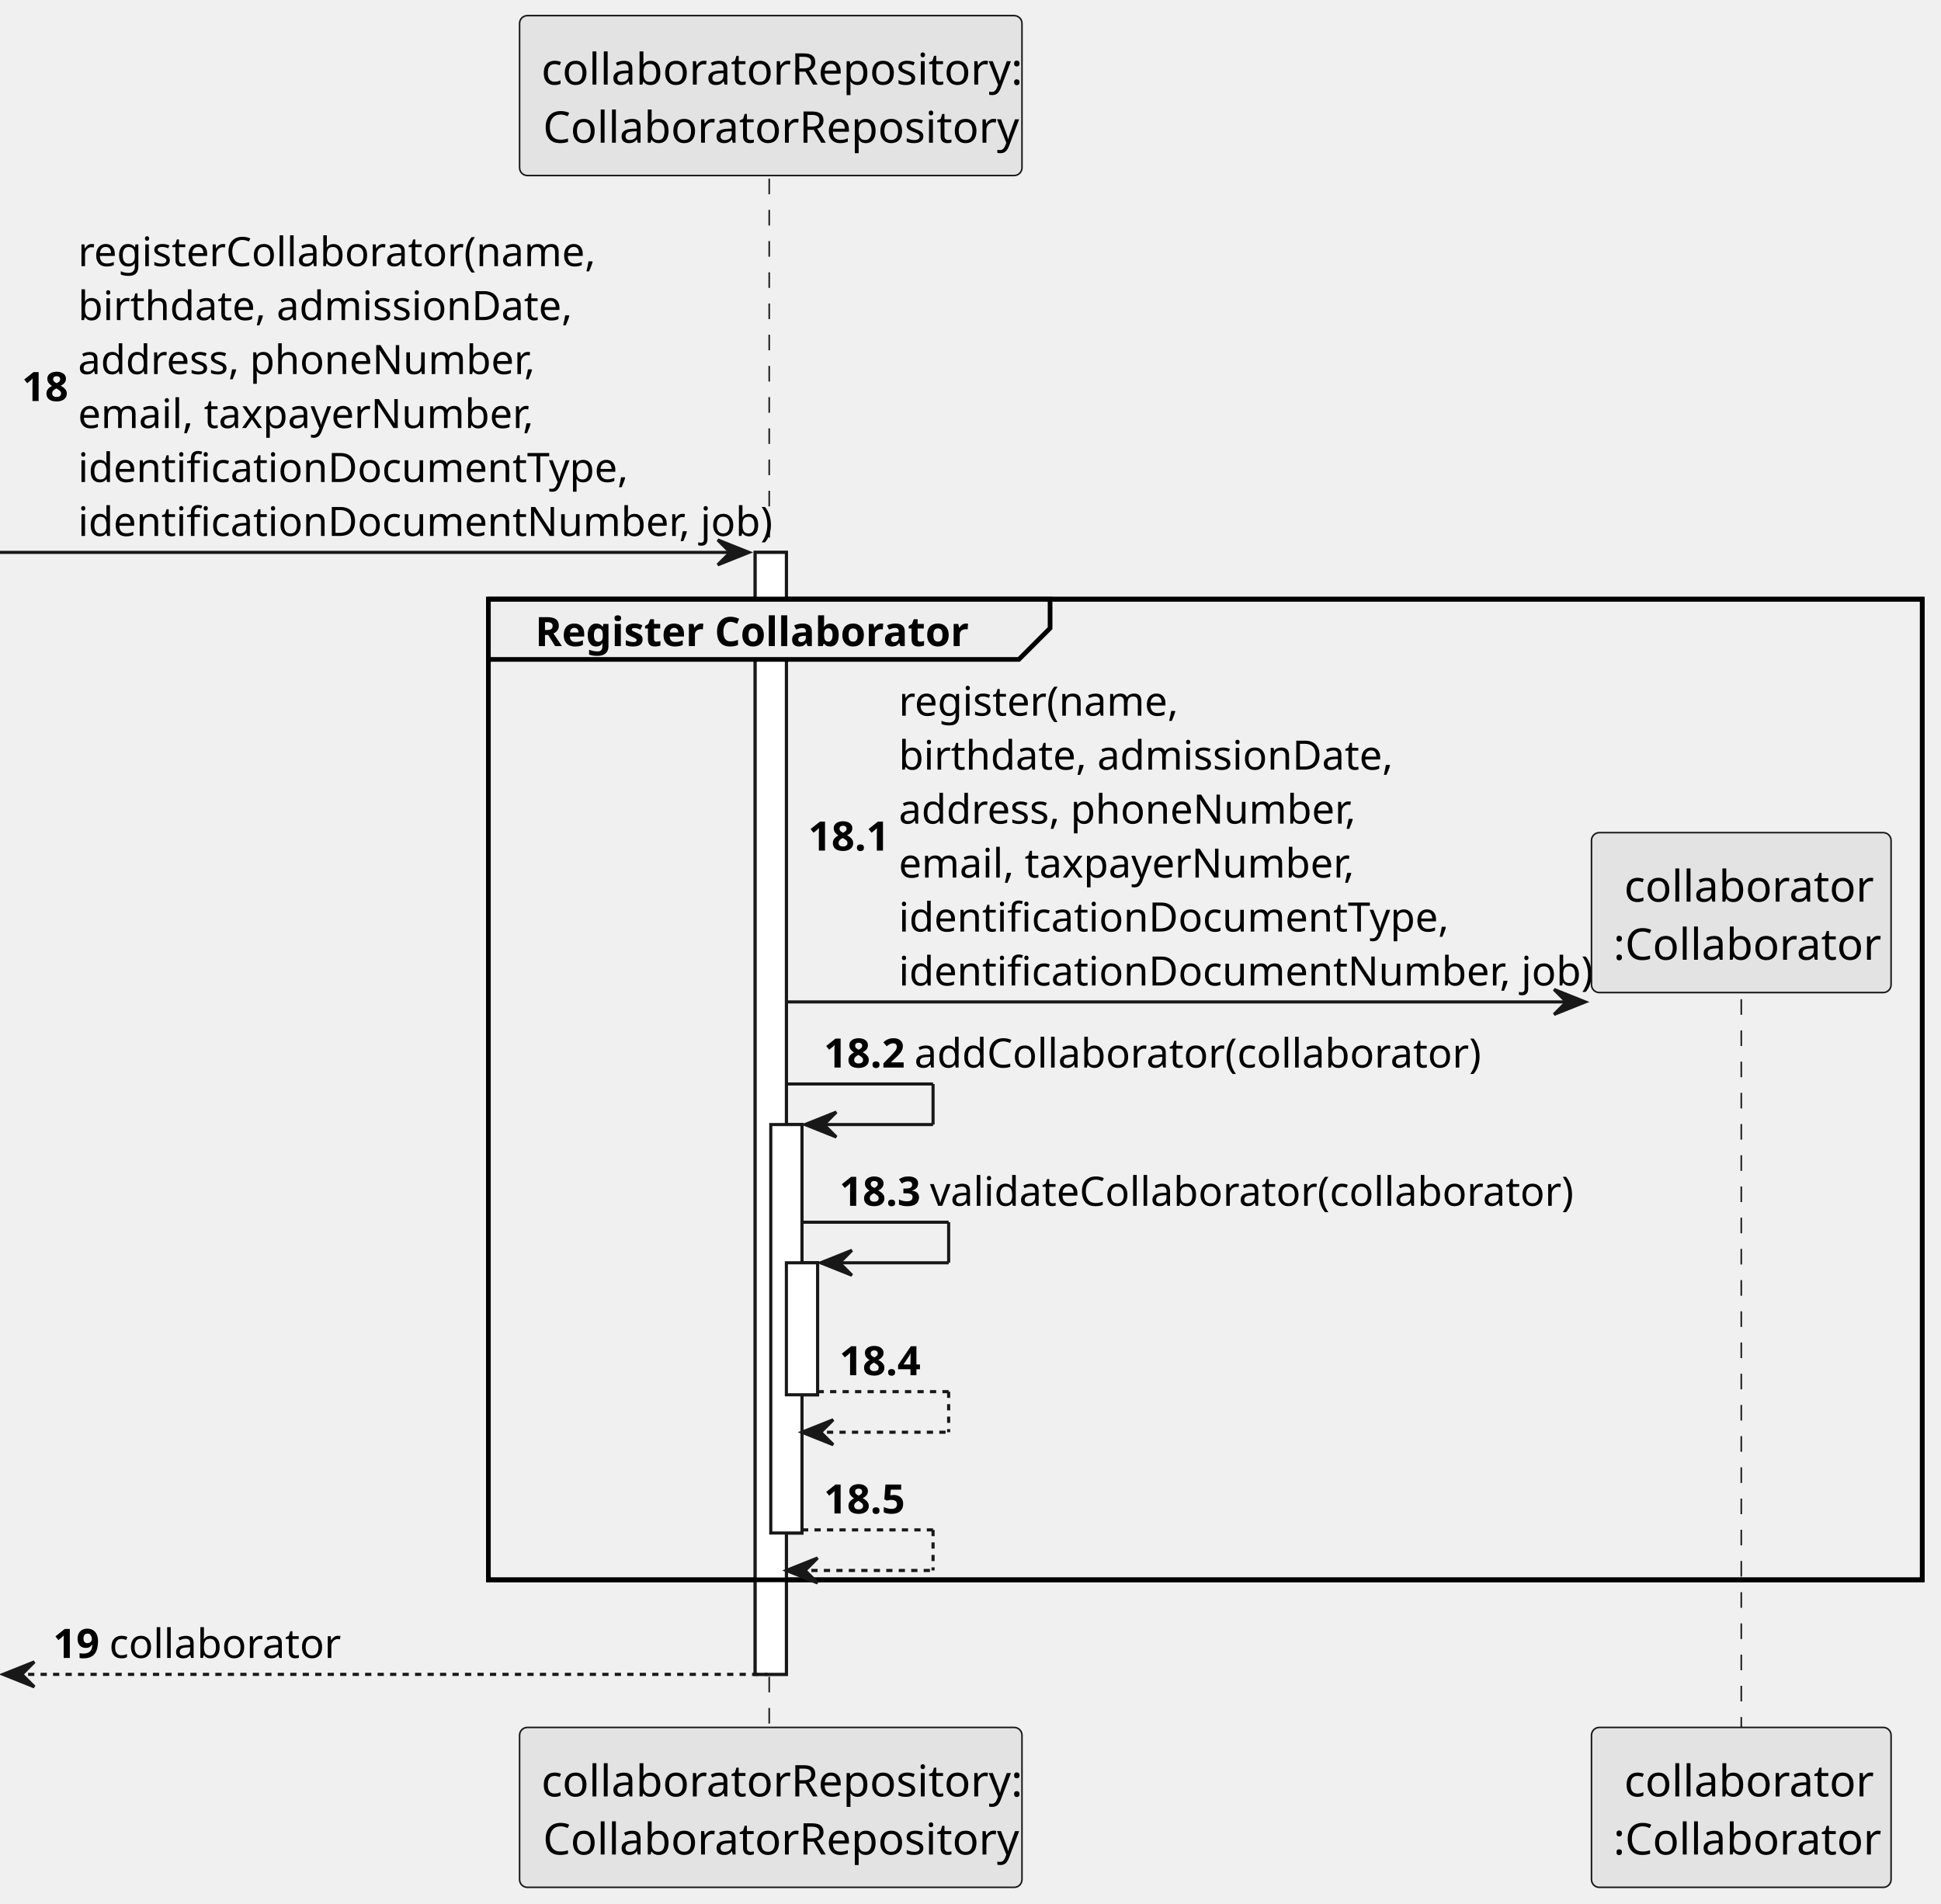
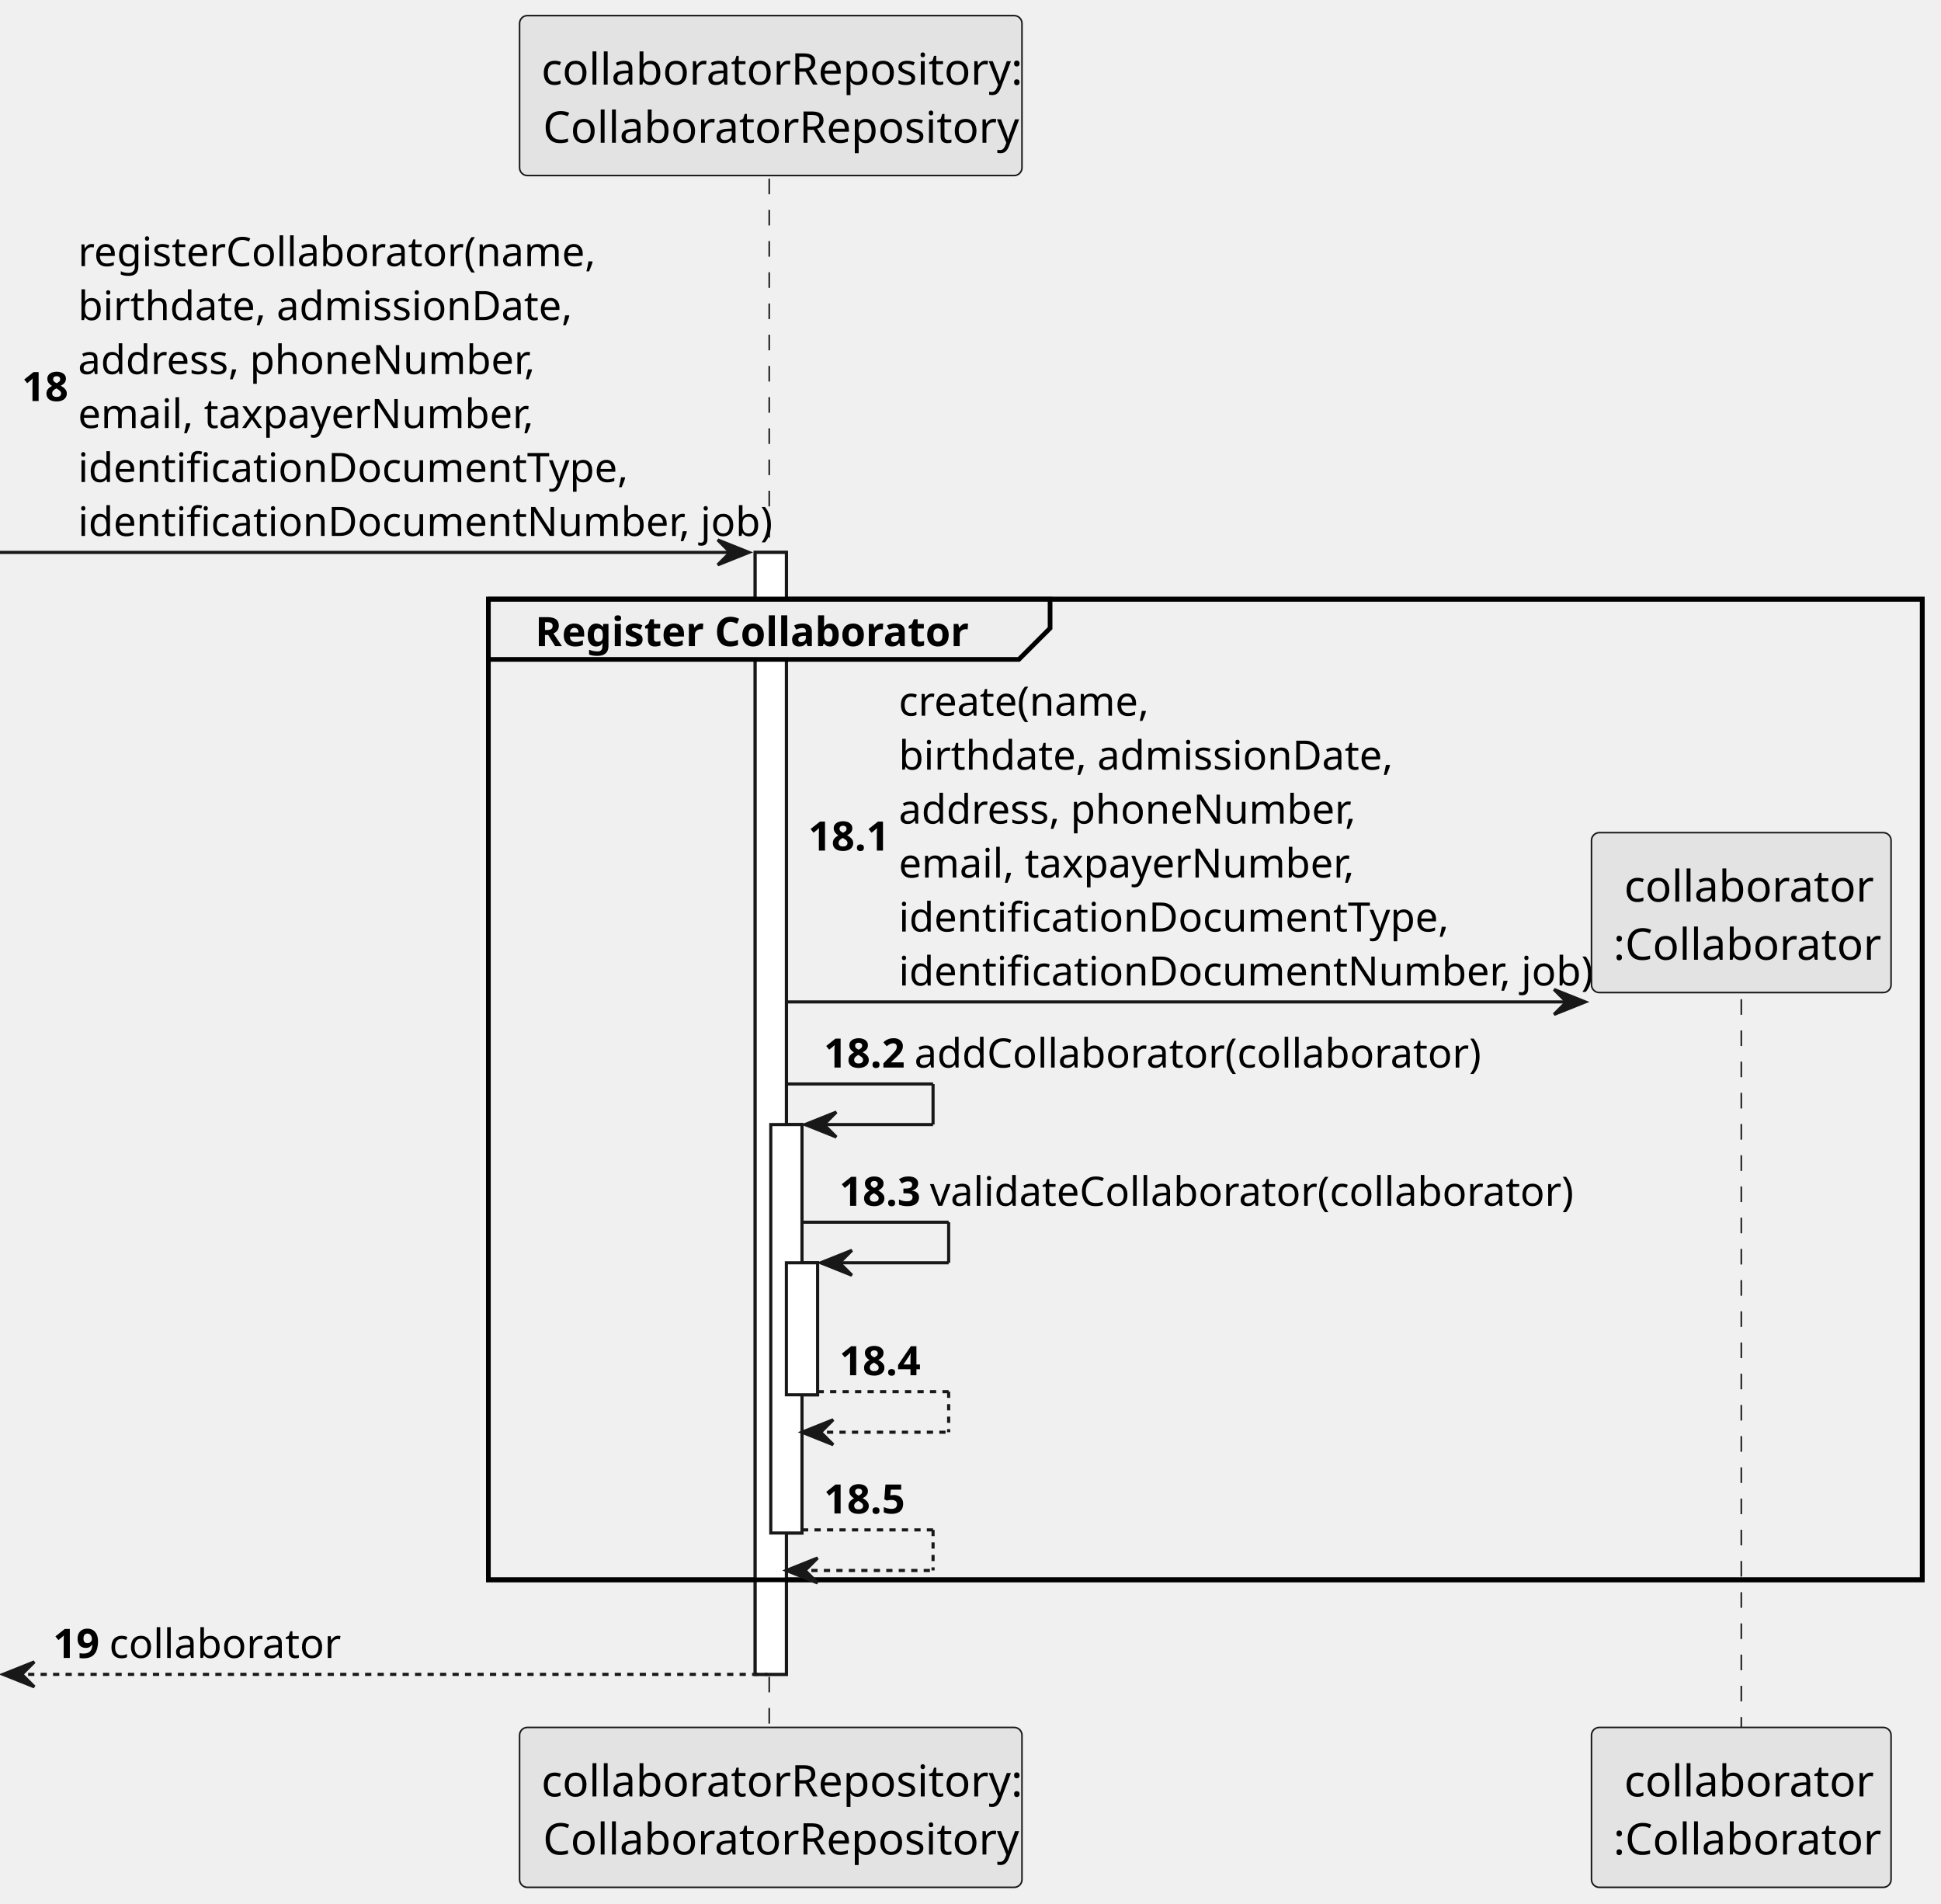
<svg xmlns="http://www.w3.org/2000/svg" contentStyleType="text/css" height="610px" preserveAspectRatio="none" style="width:622px;height:610px;background:#FFFFFF;" version="1.1" viewBox="0 0 622 610" width="622px" zoomAndPan="magnify">
  <defs />
  <g>
    <rect fill="#FFFFFF" height="359.492" style="stroke:#181818;stroke-width:1.0;" width="10" x="242" y="176.988" />
    <rect fill="#FFFFFF" height="130.873" style="stroke:#181818;stroke-width:1.0;" width="10" x="247" y="360.316" />
    <rect fill="#FFFFFF" height="42.291" style="stroke:#181818;stroke-width:1.0;" width="10" x="252" y="404.607" />
    <rect fill="none" height="314.201" style="stroke:#000000;stroke-width:1.5;" width="459.5" x="156.5" y="191.988" />
    <line style="stroke:#181818;stroke-width:0.5;stroke-dasharray:5.0,5.0;" x1="246.5" x2="246.5" y1="57.242" y2="554.481" />
    <line style="stroke:#181818;stroke-width:0.5;stroke-dasharray:5.0,5.0;" x1="558" x2="558" y1="280.152" y2="554.481" />
    <rect fill="#E3E3E3" height="51.242" rx="2.5" ry="2.5" style="stroke:#181818;stroke-width:0.5;" width="161" x="166.5" y="5" />
    <text fill="#000000" font-family="sans-serif" font-size="14" lengthAdjust="spacing" textLength="147" x="173.5" y="27.107">collaboratorRepository:</text>
    <text fill="#000000" font-family="sans-serif" font-size="14" lengthAdjust="spacing" textLength="146" x="174" y="45.728">CollaboratorRepository</text>
    <rect fill="#E3E3E3" height="51.242" rx="2.5" ry="2.5" style="stroke:#181818;stroke-width:0.5;" width="161" x="166.5" y="553.481" />
    <text fill="#000000" font-family="sans-serif" font-size="14" lengthAdjust="spacing" textLength="147" x="173.5" y="575.588">collaboratorRepository:</text>
    <text fill="#000000" font-family="sans-serif" font-size="14" lengthAdjust="spacing" textLength="146" x="174" y="594.209">CollaboratorRepository</text>
    <rect fill="#E3E3E3" height="51.242" rx="2.5" ry="2.5" style="stroke:#181818;stroke-width:0.5;" width="96" x="510" y="553.481" />
    <text fill="#000000" font-family="sans-serif" font-size="14" lengthAdjust="spacing" textLength="75" x="520.5" y="575.588">collaborator</text>
    <text fill="#000000" font-family="sans-serif" font-size="14" lengthAdjust="spacing" textLength="82" x="517" y="594.209">:Collaborator</text>
    <rect fill="#FFFFFF" height="359.492" style="stroke:#181818;stroke-width:1.0;" width="10" x="242" y="176.988" />
    <rect fill="#FFFFFF" height="130.873" style="stroke:#181818;stroke-width:1.0;" width="10" x="247" y="360.316" />
    <rect fill="#FFFFFF" height="42.291" style="stroke:#181818;stroke-width:1.0;" width="10" x="252" y="404.607" />
    <polygon fill="#181818" points="230,172.988,240,176.988,230,180.988,234,176.988" style="stroke:#181818;stroke-width:1.0;" />
    <line style="stroke:#181818;stroke-width:1.0;" x1="0" x2="236" y1="176.988" y2="176.988" />
    <text fill="#000000" font-family="sans-serif" font-size="13" font-weight="bold" lengthAdjust="spacing" textLength="14" x="7" y="128.498">18</text>
    <text fill="#000000" font-family="sans-serif" font-size="13" lengthAdjust="spacing" textLength="152" x="25" y="85.27">registerCollaborator(name,</text>
    <text fill="#000000" font-family="sans-serif" font-size="13" lengthAdjust="spacing" textLength="148" x="25" y="102.561">birthdate, admissionDate,</text>
    <text fill="#000000" font-family="sans-serif" font-size="13" lengthAdjust="spacing" textLength="138" x="25" y="119.853">address, phoneNumber,</text>
    <text fill="#000000" font-family="sans-serif" font-size="13" lengthAdjust="spacing" textLength="138" x="25" y="137.144">email, taxpayerNumber,</text>
    <text fill="#000000" font-family="sans-serif" font-size="13" lengthAdjust="spacing" textLength="163" x="25" y="154.435">identificationDocumentType,</text>
    <text fill="#000000" font-family="sans-serif" font-size="13" lengthAdjust="spacing" textLength="205" x="25" y="171.726">identificationDocumentNumber, job)</text>
    <path d="M156.5,191.988 L336.5,191.988 L336.5,201.279 L326.5,211.279 L156.5,211.279 L156.5,191.988 " fill="#EEEEEE" style="stroke:#000000;stroke-width:1.5;" />
    <rect fill="none" height="314.201" style="stroke:#000000;stroke-width:1.5;" width="459.5" x="156.5" y="191.988" />
    <text fill="#000000" font-family="sans-serif" font-size="13" font-weight="bold" lengthAdjust="spacing" textLength="135" x="171.5" y="207.017">Register Collaborator</text>
    <polygon fill="#181818" points="498,317.025,508,321.025,498,325.025,502,321.025" style="stroke:#181818;stroke-width:1.0;" />
    <line style="stroke:#181818;stroke-width:1.0;" x1="252" x2="504" y1="321.025" y2="321.025" />
    <text fill="#000000" font-family="sans-serif" font-size="13" font-weight="bold" lengthAdjust="spacing" textLength="25" x="259" y="272.535">18.1</text>
-     <text fill="#000000" font-family="sans-serif" font-size="13" lengthAdjust="spacing" textLength="83" x="288" y="229.308">register(name,</text>
+     <text fill="#000000" font-family="sans-serif" font-size="13" lengthAdjust="spacing" textLength="76" x="288" y="229.308">create(name,</text>
    <text fill="#000000" font-family="sans-serif" font-size="13" lengthAdjust="spacing" textLength="148" x="288" y="246.599">birthdate, admissionDate,</text>
    <text fill="#000000" font-family="sans-serif" font-size="13" lengthAdjust="spacing" textLength="138" x="288" y="263.89">address, phoneNumber,</text>
    <text fill="#000000" font-family="sans-serif" font-size="13" lengthAdjust="spacing" textLength="138" x="288" y="281.181">email, taxpayerNumber,</text>
    <text fill="#000000" font-family="sans-serif" font-size="13" lengthAdjust="spacing" textLength="163" x="288" y="298.472">identificationDocumentType,</text>
    <text fill="#000000" font-family="sans-serif" font-size="13" lengthAdjust="spacing" textLength="205" x="288" y="315.763">identificationDocumentNumber, job)</text>
    <rect fill="#E3E3E3" height="51.242" rx="2.5" ry="2.5" style="stroke:#181818;stroke-width:0.5;" width="96" x="510" y="266.783" />
    <text fill="#000000" font-family="sans-serif" font-size="14" lengthAdjust="spacing" textLength="75" x="520.5" y="288.891">collaborator</text>
    <text fill="#000000" font-family="sans-serif" font-size="14" lengthAdjust="spacing" textLength="82" x="517" y="307.512">:Collaborator</text>
    <line style="stroke:#181818;stroke-width:1.0;" x1="252" x2="299" y1="347.316" y2="347.316" />
    <line style="stroke:#181818;stroke-width:1.0;" x1="299" x2="299" y1="347.316" y2="360.316" />
    <line style="stroke:#181818;stroke-width:1.0;" x1="258" x2="299" y1="360.316" y2="360.316" />
    <polygon fill="#181818" points="268,356.316,258,360.316,268,364.316,264,360.316" style="stroke:#181818;stroke-width:1.0;" />
    <text fill="#000000" font-family="sans-serif" font-size="13" font-weight="bold" lengthAdjust="spacing" textLength="25" x="264" y="342.054">18.2</text>
    <text fill="#000000" font-family="sans-serif" font-size="13" lengthAdjust="spacing" textLength="165" x="293" y="342.054">addCollaborator(collaborator)</text>
    <line style="stroke:#181818;stroke-width:1.0;" x1="257" x2="304" y1="391.607" y2="391.607" />
    <line style="stroke:#181818;stroke-width:1.0;" x1="304" x2="304" y1="391.607" y2="404.607" />
    <line style="stroke:#181818;stroke-width:1.0;" x1="263" x2="304" y1="404.607" y2="404.607" />
    <polygon fill="#181818" points="273,400.607,263,404.607,273,408.607,269,404.607" style="stroke:#181818;stroke-width:1.0;" />
    <text fill="#000000" font-family="sans-serif" font-size="13" font-weight="bold" lengthAdjust="spacing" textLength="25" x="269" y="386.345">18.3</text>
    <text fill="#000000" font-family="sans-serif" font-size="13" lengthAdjust="spacing" textLength="187" x="298" y="386.345">validateCollaborator(collaborator)</text>
    <line style="stroke:#181818;stroke-width:1.0;stroke-dasharray:2.0,2.0;" x1="262" x2="304" y1="445.898" y2="445.898" />
    <line style="stroke:#181818;stroke-width:1.0;stroke-dasharray:2.0,2.0;" x1="304" x2="304" y1="445.898" y2="458.898" />
    <line style="stroke:#181818;stroke-width:1.0;stroke-dasharray:2.0,2.0;" x1="257" x2="304" y1="458.898" y2="458.898" />
    <polygon fill="#181818" points="267,454.898,257,458.898,267,462.898,263,458.898" style="stroke:#181818;stroke-width:1.0;" />
    <text fill="#000000" font-family="sans-serif" font-size="13" font-weight="bold" lengthAdjust="spacing" textLength="25" x="269" y="440.636">18.4</text>
    <text fill="#000000" font-family="sans-serif" font-size="13" lengthAdjust="spacing" textLength="4" x="298" y="440.636"> </text>
    <line style="stroke:#181818;stroke-width:1.0;stroke-dasharray:2.0,2.0;" x1="257" x2="299" y1="490.19" y2="490.19" />
    <line style="stroke:#181818;stroke-width:1.0;stroke-dasharray:2.0,2.0;" x1="299" x2="299" y1="490.19" y2="503.19" />
    <line style="stroke:#181818;stroke-width:1.0;stroke-dasharray:2.0,2.0;" x1="252" x2="299" y1="503.19" y2="503.19" />
    <polygon fill="#181818" points="262,499.19,252,503.19,262,507.19,258,503.19" style="stroke:#181818;stroke-width:1.0;" />
    <text fill="#000000" font-family="sans-serif" font-size="13" font-weight="bold" lengthAdjust="spacing" textLength="25" x="264" y="484.927">18.5</text>
    <text fill="#000000" font-family="sans-serif" font-size="13" lengthAdjust="spacing" textLength="4" x="293" y="484.927"> </text>
    <polygon fill="#181818" points="11,532.481,1,536.481,11,540.481,7,536.481" style="stroke:#181818;stroke-width:1.0;" />
    <line style="stroke:#181818;stroke-width:1.0;stroke-dasharray:2.0,2.0;" x1="5" x2="246" y1="536.481" y2="536.481" />
    <text fill="#000000" font-family="sans-serif" font-size="13" font-weight="bold" lengthAdjust="spacing" textLength="14" x="17" y="531.218">19</text>
    <text fill="#000000" font-family="sans-serif" font-size="13" lengthAdjust="spacing" textLength="67" x="35" y="531.218">collaborator</text>
  </g>
</svg>
